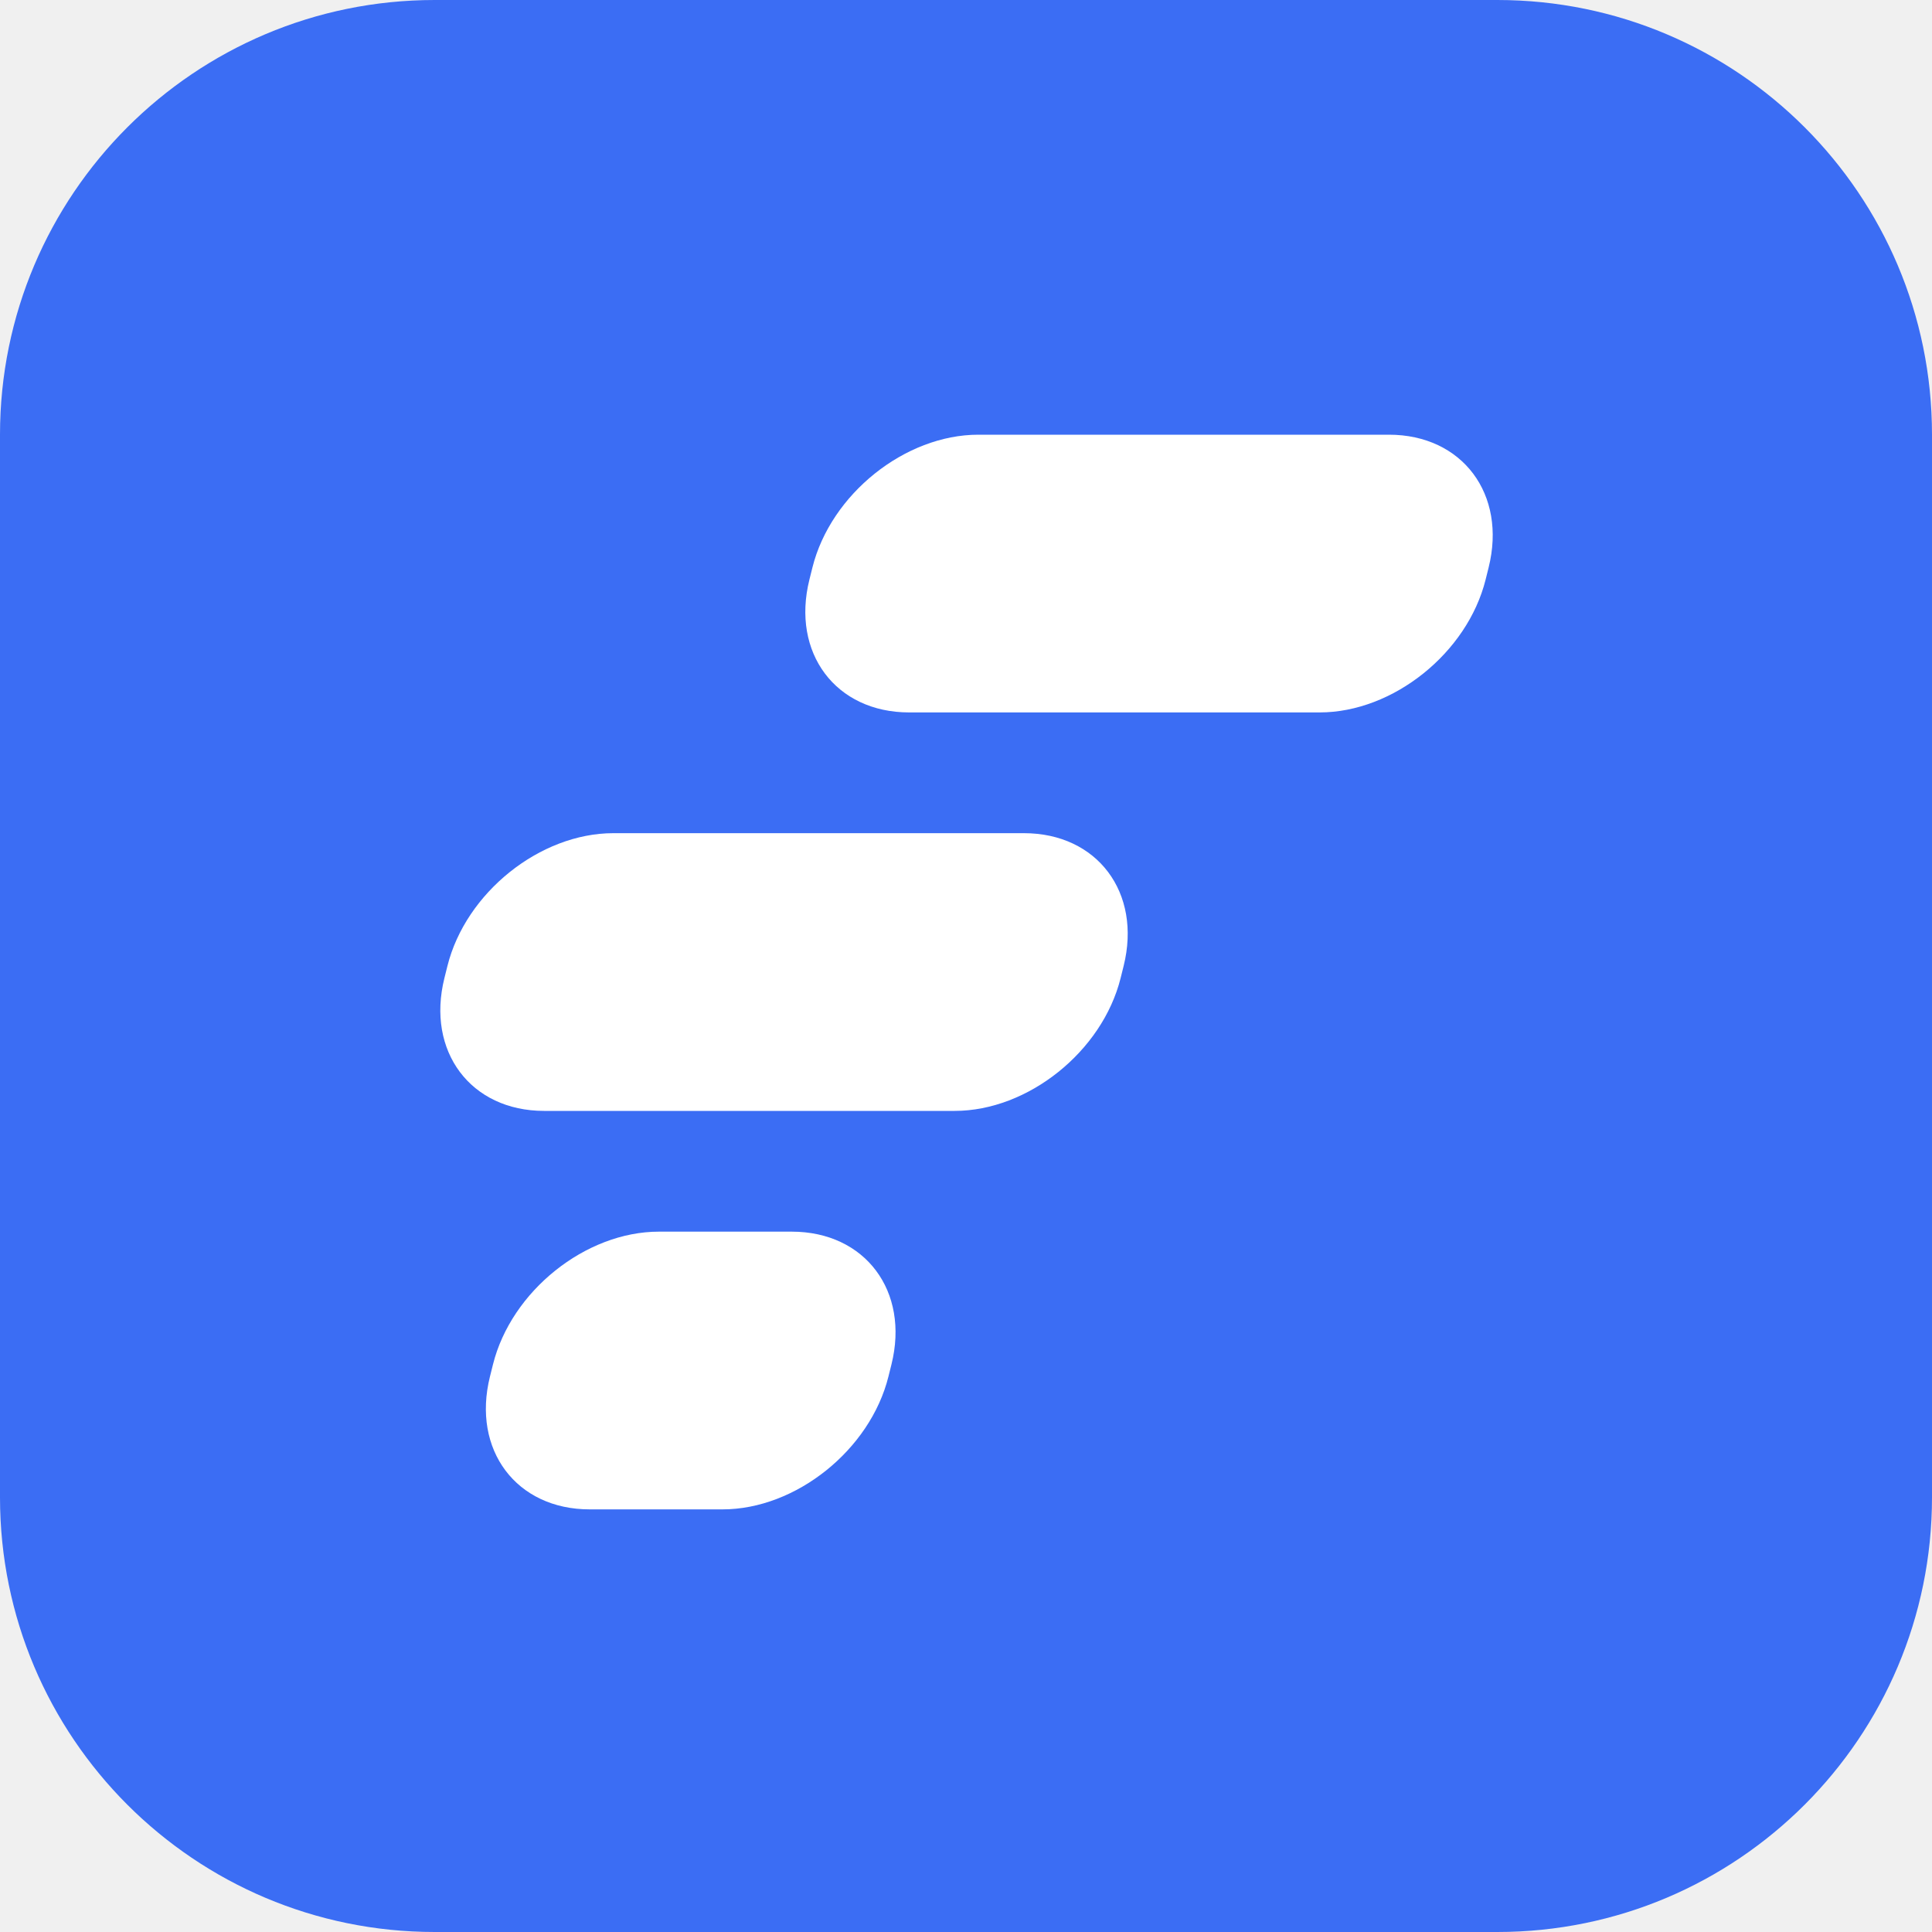
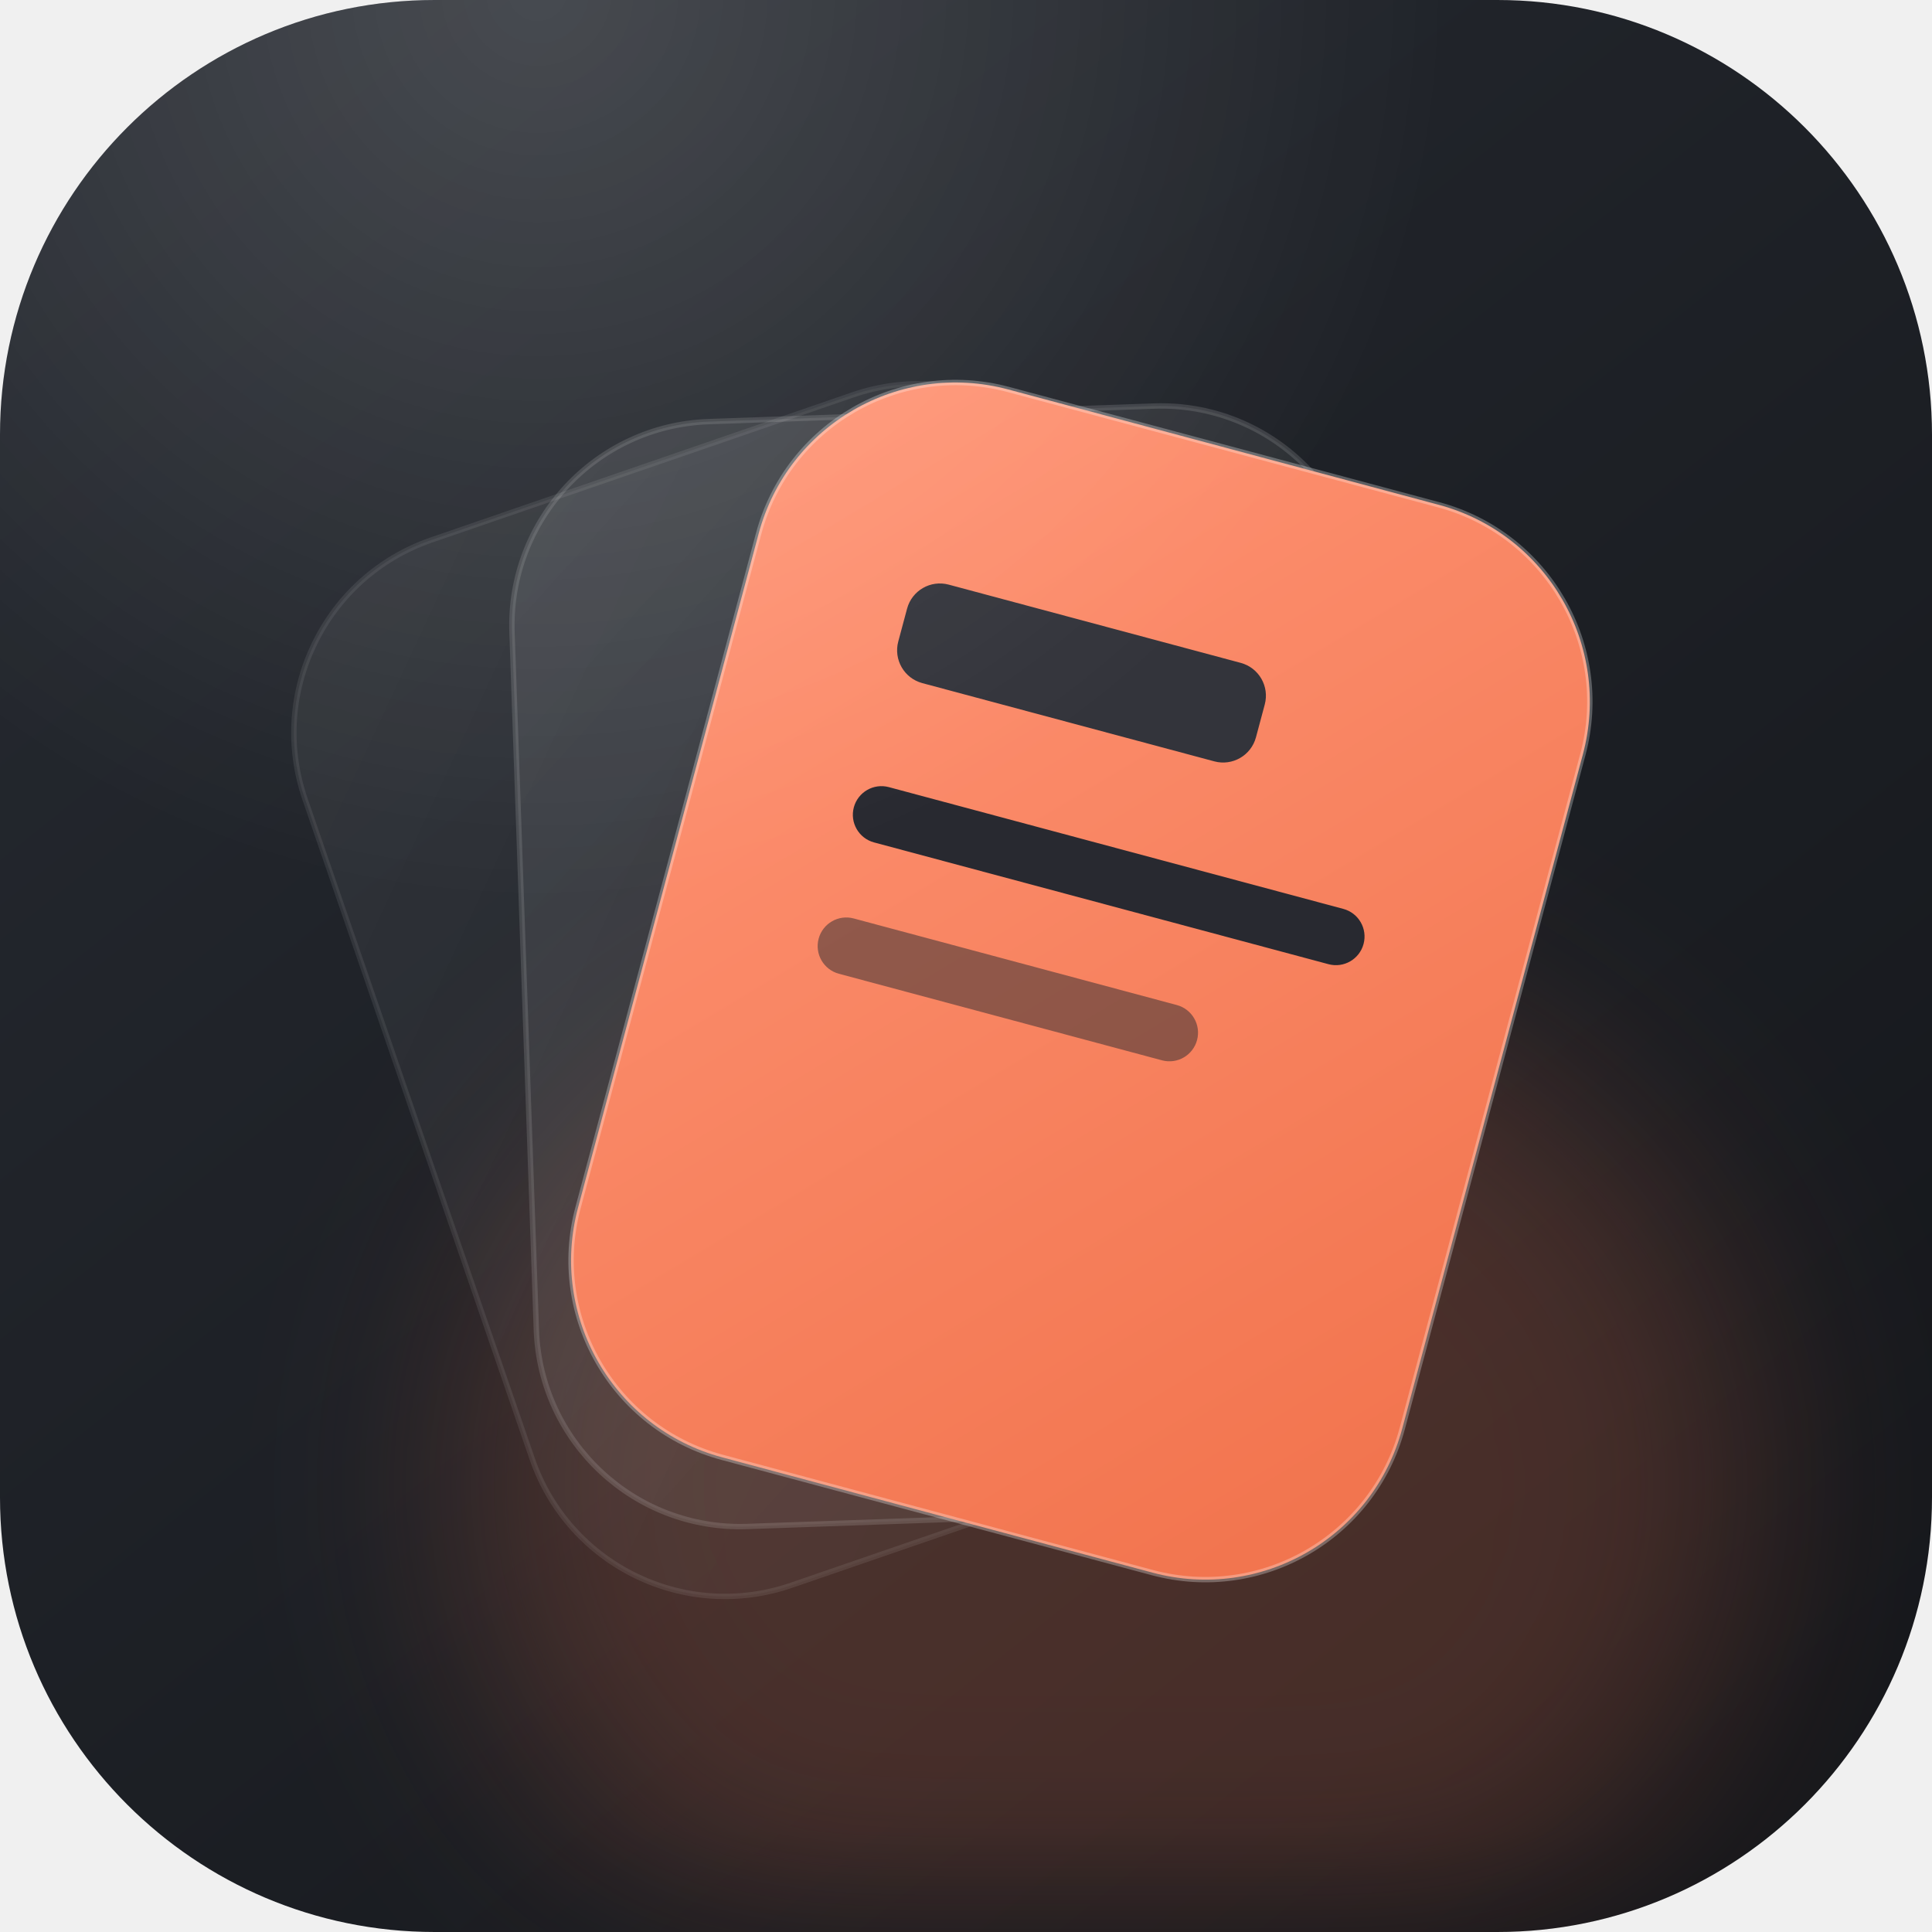
- <svg xmlns="http://www.w3.org/2000/svg" viewBox="0 0 160 160">
-   <rect width="160" height="160" rx="36" fill="#3B6DF4" />
-   <g fill="#FFFFFF" transform="translate(1 0) skewX(-14)">
-     <rect x="78" y="36" width="56" height="23" rx="11" />
-     <rect x="56" y="69" width="56" height="23" rx="11" />
-     <rect x="68" y="102" width="33" height="23" rx="11" />
+ <svg xmlns="http://www.w3.org/2000/svg" viewBox="0 0 1080 1080" width="1080" height="1080">
+   <defs>
+     <linearGradient id="graphite" x1="0.1" y1="0" x2="0.9" y2="1">
+       <stop offset="0" stop-color="#262A31" />
+       <stop offset="1" stop-color="#14161A" />
+     </linearGradient>
+     <linearGradient id="coral" x1="0" y1="0" x2="0.8" y2="1">
+       <stop offset="0" stop-color="#FF9576" />
+       <stop offset="1" stop-color="#F2754F" />
+     </linearGradient>
+     <linearGradient id="glass" x1="0" y1="0" x2="0.8" y2="1">
+       <stop offset="0" stop-color="#ffffff" stop-opacity="0.16" />
+       <stop offset="1" stop-color="#ffffff" stop-opacity="0.04" />
+     </linearGradient>
+     <radialGradient id="gloss" cx="0.28" cy="0" r="0.9">
+       <stop offset="0" stop-color="#ffffff" stop-opacity="0.16" />
+       <stop offset="0.52" stop-color="#ffffff" stop-opacity="0" />
+     </radialGradient>
+     <clipPath id="tile">
+       <rect width="1080" height="1080" rx="243" />
+     </clipPath>
+     <filter id="glow" x="-50%" y="-50%" width="200%" height="200%">
+       <feGaussianBlur stdDeviation="60" />
+     </filter>
+   </defs>
+   <g clip-path="url(#tile)">
+     <rect width="1080" height="1080" fill="url(#graphite)" />
+     <ellipse cx="620" cy="830" rx="360" ry="300" fill="#F2754F" opacity="0.22" filter="url(#glow)" />
+     <g transform="rotate(-19 540 787.2)" opacity="0.42">
+       <rect x="301.5" y="231" width="477" height="618" rx="114" fill="url(#glass)" stroke="#ffffff" stroke-opacity="0.2" stroke-width="3" />
+     </g>
+     <g transform="rotate(-2 540 787.2)" opacity="0.66">
+       <rect x="301.5" y="231" width="477" height="618" rx="114" fill="url(#glass)" stroke="#ffffff" stroke-opacity="0.2" stroke-width="3" />
+     </g>
+     <g transform="rotate(15 540 787.2)">
+       <rect x="301.5" y="231" width="477" height="618" rx="114" fill="url(#coral)" stroke="#ffffff" stroke-opacity="0.28" stroke-width="3" />
+       <rect x="392.5" y="345" width="207" height="57" rx="19" fill="#33343B" />
+       <rect x="392.5" y="463" width="295" height="32" rx="16" fill="#282930" />
+       <rect x="392.5" y="539" width="219" height="32" rx="16" fill="#282930" opacity="0.5" />
+     </g>
+     <rect width="1080" height="1080" fill="url(#gloss)" />
  </g>
</svg>
